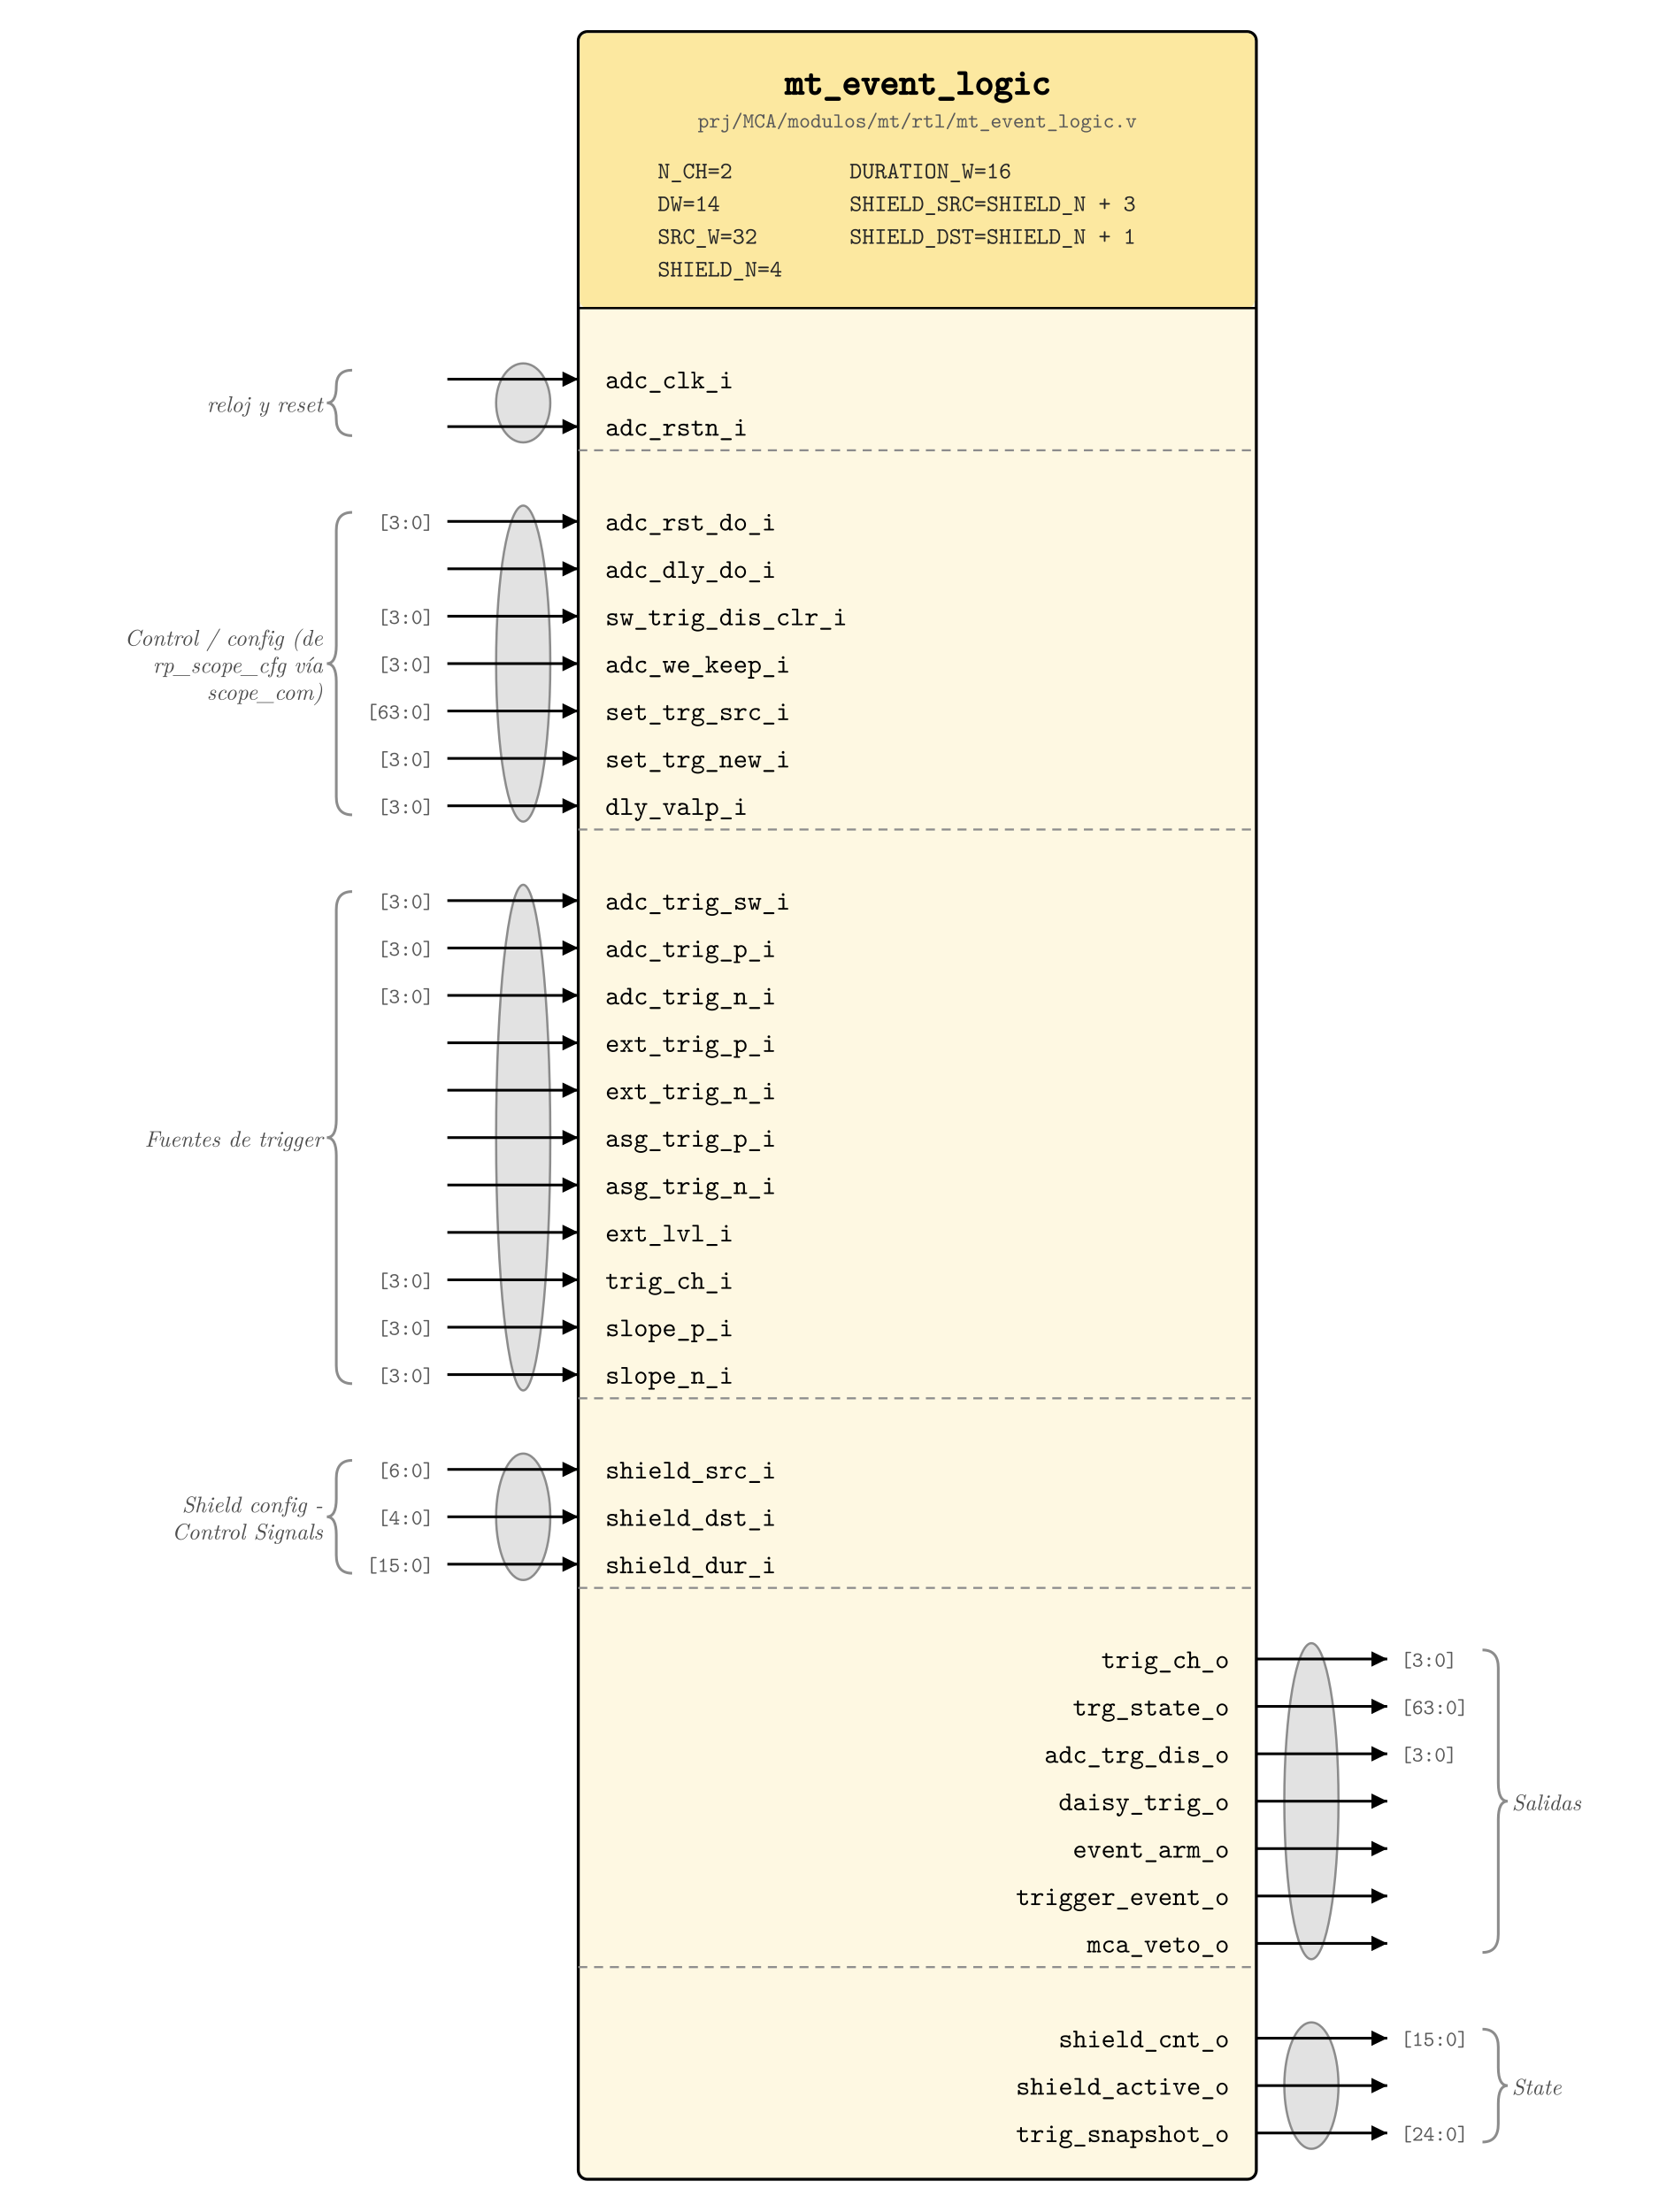
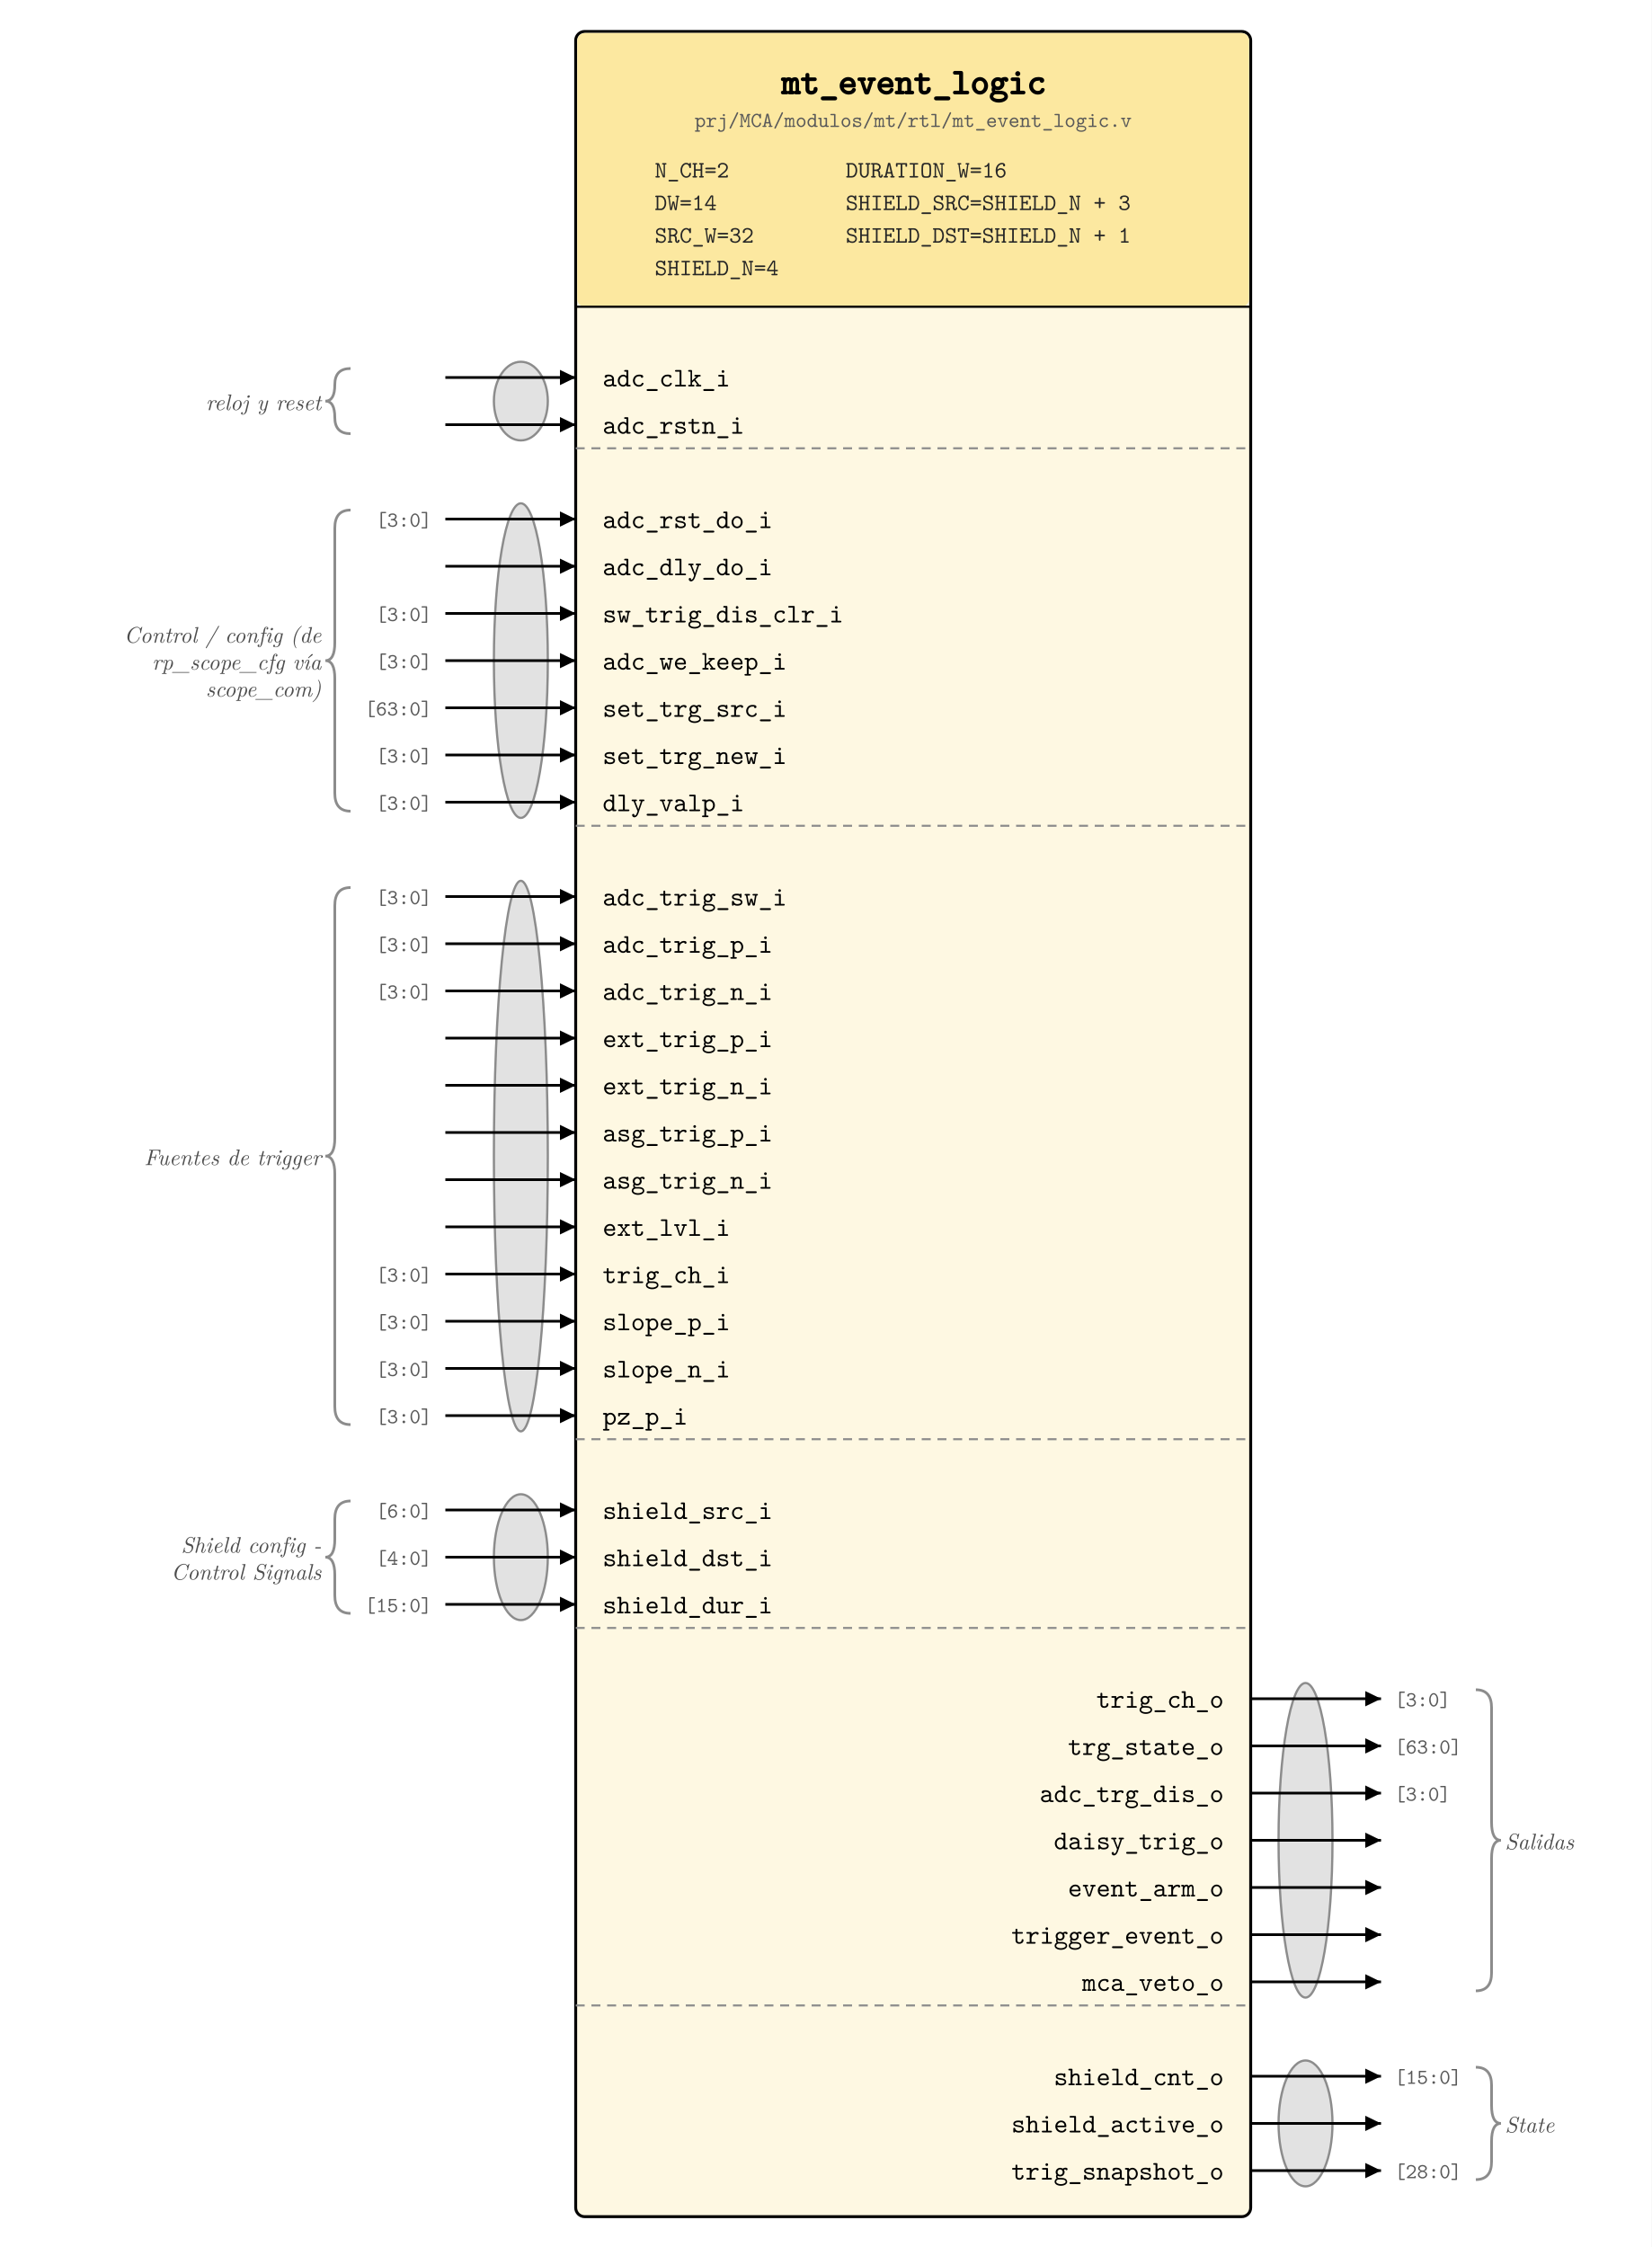
- <svg xmlns="http://www.w3.org/2000/svg" width="735" height="980" viewBox="0 0 735 980" font-family="&quot;Latin Modern Mono&quot;,&quot;CMU Typewriter Text&quot;,ui-monospace,SFMono-Regular,Menlo,Consolas,monospace">
+ <svg xmlns="http://www.w3.org/2000/svg" width="735" height="1000" viewBox="0 0 735 1000" font-family="&quot;Latin Modern Mono&quot;,&quot;CMU Typewriter Text&quot;,ui-monospace,SFMono-Regular,Menlo,Consolas,monospace">
  <style>
  .bg{fill:#ffffff}            .box{stroke:#000000;stroke-width:1.3}
  .hdr{stroke:none}
  .rule{stroke:#000000;stroke-width:1.0}
  .sep{stroke:#8c8c8c;stroke-width:0.9;stroke-dasharray:4 3}
  .pin{stroke:#000000;stroke-width:1.2;fill:none}
  .arr{fill:#000000;stroke:none}
  .nm{fill:#000000}            .wd{fill:#595959}
  .gp{fill:#4d4d4d;font-style:italic;font-family:"Latin Modern Roman","CMU Serif","Computer Modern Serif",Georgia,serif}
  .ti{fill:#000000;font-weight:700} .sb{fill:#595959} .pr{fill:#262626}
  .lg{fill:#4d4d4d;font-family:"Latin Modern Roman","CMU Serif","Computer Modern Serif",Georgia,serif}
  /* Tintes planos y no fill-opacity: hay renderers de SVG a PNG que ignoran la
     opacidad y dejan la elipse maciza, tapando los cables que abarca. */
  .brc{fill:none;stroke:#8c8c8c;stroke-width:1.2}
  .bus {fill:#e2e2e2;stroke:#8c8c8c;stroke-width:1.0}
  .busm{fill:#fdddbc;stroke:#000000;stroke-width:1.1}
  .buss{fill:#f8c6c6;stroke:#000000;stroke-width:1.1}
  .dotm{fill:#fccea0;stroke:#000000;stroke-width:1.1}
  .dots{fill:#f08080;stroke:#000000;stroke-width:1.1}
</style>
-   <rect class="bg" x="0" y="0" width="735" height="980" />
-   <rect class="box" x="256.2" y="14.0" width="300.4" height="951.5" rx="4" fill="#fef8e2" />
+   <rect class="bg" x="0" y="0" width="735" height="1000" />
+   <rect class="box" x="256.2" y="14.0" width="300.4" height="972.5" rx="4" fill="#fef8e2" />
  <rect class="hdr" x="256.9" y="14.7" width="299.0" height="121.8" rx="3.5" fill="#fce8a0" />
  <text class="ti" x="406.4" y="42.0" font-size="16" text-anchor="middle">mt_event_logic</text>
  <text class="sb" x="406.4" y="56.5" font-size="9.5" text-anchor="middle">prj/MCA/modulos/mt/rtl/mt_event_logic.v</text>
  <text class="pr" x="291.4" y="79.0" font-size="10.5">N_CH=2</text>
  <text class="pr" x="291.4" y="93.5" font-size="10.5">DW=14</text>
  <text class="pr" x="291.4" y="108.0" font-size="10.5">SRC_W=32</text>
  <text class="pr" x="291.4" y="122.5" font-size="10.5">SHIELD_N=4</text>
  <text class="pr" x="376.4" y="79.0" font-size="10.5">DURATION_W=16</text>
  <text class="pr" x="376.4" y="93.5" font-size="10.5">SHIELD_SRC=SHIELD_N + 3</text>
  <text class="pr" x="376.4" y="108.0" font-size="10.5">SHIELD_DST=SHIELD_N + 1</text>
  <line class="rule" x1="256.2" y1="136.5" x2="556.6" y2="136.5" />
  <ellipse class="bus" cx="231.8" cy="178.5" rx="12.0" ry="17.5" />
  <path class="brc" d="M156.0,164.0 Q149.0,164.0 149.0,171.2 L149.0,171.2 Q149.0,178.5 144.8,178.5 Q149.0,178.5 149.0,185.8 L149.0,185.8 Q149.0,193.0 156.0,193.0" />
  <text class="gp" x="143.0" y="182.5" font-size="10" text-anchor="end">reloj y reset</text>
  <line class="pin" x1="198.2" y1="168.0" x2="256.2" y2="168.0" />
  <path class="arr" d="M249.2,164.6 L256.2,168.0 L249.2,171.4 Z" />
  <text class="nm" x="268.2" y="172.0" font-size="12">adc_clk_i</text>
  <line class="pin" x1="198.2" y1="189.0" x2="256.2" y2="189.0" />
  <path class="arr" d="M249.2,185.6 L256.2,189.0 L249.2,192.4 Z" />
  <text class="nm" x="268.2" y="193.0" font-size="12">adc_rstn_i</text>
  <line class="sep" x1="256.2" y1="199.5" x2="556.6" y2="199.5" />
  <ellipse class="bus" cx="231.8" cy="294.0" rx="12.0" ry="70.0" />
  <path class="brc" d="M156.0,227.0 Q149.0,227.0 149.0,235.0 L149.0,286.0 Q149.0,294.0 144.8,294.0 Q149.0,294.0 149.0,302.0 L149.0,353.0 Q149.0,361.0 156.0,361.0" />
  <text class="gp" x="143.0" y="286.0" font-size="10" text-anchor="end">Control / config (de</text>
  <text class="gp" x="143.0" y="298.0" font-size="10" text-anchor="end">rp_scope_cfg vía</text>
  <text class="gp" x="143.0" y="310.0" font-size="10" text-anchor="end">scope_com)</text>
  <line class="pin" x1="198.2" y1="231.0" x2="256.2" y2="231.0" />
  <path class="arr" d="M249.2,227.6 L256.2,231.0 L249.2,234.4 Z" />
  <text class="wd" x="192.2" y="234.4" font-size="9.5" text-anchor="end">[3:0]</text>
  <text class="nm" x="268.2" y="235.0" font-size="12">adc_rst_do_i</text>
  <line class="pin" x1="198.2" y1="252.0" x2="256.2" y2="252.0" />
  <path class="arr" d="M249.2,248.6 L256.2,252.0 L249.2,255.4 Z" />
  <text class="nm" x="268.2" y="256.0" font-size="12">adc_dly_do_i</text>
  <line class="pin" x1="198.2" y1="273.0" x2="256.2" y2="273.0" />
  <path class="arr" d="M249.2,269.6 L256.2,273.0 L249.2,276.4 Z" />
  <text class="wd" x="192.2" y="276.4" font-size="9.5" text-anchor="end">[3:0]</text>
  <text class="nm" x="268.2" y="277.0" font-size="12">sw_trig_dis_clr_i</text>
  <line class="pin" x1="198.2" y1="294.0" x2="256.2" y2="294.0" />
  <path class="arr" d="M249.2,290.6 L256.2,294.0 L249.2,297.4 Z" />
  <text class="wd" x="192.2" y="297.4" font-size="9.5" text-anchor="end">[3:0]</text>
  <text class="nm" x="268.2" y="298.0" font-size="12">adc_we_keep_i</text>
  <line class="pin" x1="198.2" y1="315.0" x2="256.2" y2="315.0" />
  <path class="arr" d="M249.2,311.6 L256.2,315.0 L249.2,318.4 Z" />
  <text class="wd" x="192.2" y="318.4" font-size="9.5" text-anchor="end">[63:0]</text>
  <text class="nm" x="268.2" y="319.0" font-size="12">set_trg_src_i</text>
  <line class="pin" x1="198.2" y1="336.0" x2="256.2" y2="336.0" />
  <path class="arr" d="M249.2,332.6 L256.2,336.0 L249.2,339.4 Z" />
  <text class="wd" x="192.2" y="339.4" font-size="9.5" text-anchor="end">[3:0]</text>
  <text class="nm" x="268.2" y="340.0" font-size="12">set_trg_new_i</text>
  <line class="pin" x1="198.2" y1="357.0" x2="256.2" y2="357.0" />
  <path class="arr" d="M249.2,353.6 L256.2,357.0 L249.2,360.4 Z" />
  <text class="wd" x="192.2" y="360.4" font-size="9.5" text-anchor="end">[3:0]</text>
  <text class="nm" x="268.2" y="361.0" font-size="12">dly_valp_i</text>
  <line class="sep" x1="256.2" y1="367.5" x2="556.6" y2="367.5" />
-   <ellipse class="bus" cx="231.8" cy="504.0" rx="12.0" ry="112.0" />
-   <path class="brc" d="M156.0,395.0 Q149.0,395.0 149.0,403.0 L149.0,496.0 Q149.0,504.0 144.8,504.0 Q149.0,504.0 149.0,512.0 L149.0,605.0 Q149.0,613.0 156.0,613.0" />
-   <text class="gp" x="143.0" y="508.0" font-size="10" text-anchor="end">Fuentes de trigger</text>
+   <ellipse class="bus" cx="231.8" cy="514.5" rx="12.0" ry="122.5" />
+   <path class="brc" d="M156.0,395.0 Q149.0,395.0 149.0,403.0 L149.0,506.5 Q149.0,514.5 144.8,514.5 Q149.0,514.5 149.0,522.5 L149.0,626.0 Q149.0,634.0 156.0,634.0" />
+   <text class="gp" x="143.0" y="518.5" font-size="10" text-anchor="end">Fuentes de trigger</text>
  <line class="pin" x1="198.2" y1="399.0" x2="256.2" y2="399.0" />
  <path class="arr" d="M249.2,395.6 L256.2,399.0 L249.2,402.4 Z" />
  <text class="wd" x="192.2" y="402.4" font-size="9.5" text-anchor="end">[3:0]</text>
  <text class="nm" x="268.2" y="403.0" font-size="12">adc_trig_sw_i</text>
  <line class="pin" x1="198.2" y1="420.0" x2="256.2" y2="420.0" />
  <path class="arr" d="M249.2,416.6 L256.2,420.0 L249.2,423.4 Z" />
  <text class="wd" x="192.2" y="423.4" font-size="9.5" text-anchor="end">[3:0]</text>
  <text class="nm" x="268.2" y="424.0" font-size="12">adc_trig_p_i</text>
  <line class="pin" x1="198.2" y1="441.0" x2="256.2" y2="441.0" />
  <path class="arr" d="M249.2,437.6 L256.2,441.0 L249.2,444.4 Z" />
  <text class="wd" x="192.2" y="444.4" font-size="9.5" text-anchor="end">[3:0]</text>
  <text class="nm" x="268.2" y="445.0" font-size="12">adc_trig_n_i</text>
  <line class="pin" x1="198.2" y1="462.0" x2="256.2" y2="462.0" />
  <path class="arr" d="M249.2,458.6 L256.2,462.0 L249.2,465.4 Z" />
  <text class="nm" x="268.2" y="466.0" font-size="12">ext_trig_p_i</text>
  <line class="pin" x1="198.2" y1="483.0" x2="256.2" y2="483.0" />
  <path class="arr" d="M249.2,479.6 L256.2,483.0 L249.2,486.4 Z" />
  <text class="nm" x="268.2" y="487.0" font-size="12">ext_trig_n_i</text>
  <line class="pin" x1="198.2" y1="504.0" x2="256.2" y2="504.0" />
  <path class="arr" d="M249.2,500.6 L256.2,504.0 L249.2,507.4 Z" />
  <text class="nm" x="268.2" y="508.0" font-size="12">asg_trig_p_i</text>
  <line class="pin" x1="198.2" y1="525.0" x2="256.2" y2="525.0" />
  <path class="arr" d="M249.2,521.6 L256.2,525.0 L249.2,528.4 Z" />
  <text class="nm" x="268.2" y="529.0" font-size="12">asg_trig_n_i</text>
  <line class="pin" x1="198.2" y1="546.0" x2="256.2" y2="546.0" />
  <path class="arr" d="M249.2,542.6 L256.2,546.0 L249.2,549.4 Z" />
  <text class="nm" x="268.2" y="550.0" font-size="12">ext_lvl_i</text>
  <line class="pin" x1="198.2" y1="567.0" x2="256.2" y2="567.0" />
  <path class="arr" d="M249.2,563.6 L256.2,567.0 L249.2,570.4 Z" />
  <text class="wd" x="192.2" y="570.4" font-size="9.5" text-anchor="end">[3:0]</text>
  <text class="nm" x="268.2" y="571.0" font-size="12">trig_ch_i</text>
  <line class="pin" x1="198.2" y1="588.0" x2="256.2" y2="588.0" />
  <path class="arr" d="M249.2,584.6 L256.2,588.0 L249.2,591.4 Z" />
  <text class="wd" x="192.2" y="591.4" font-size="9.5" text-anchor="end">[3:0]</text>
  <text class="nm" x="268.2" y="592.0" font-size="12">slope_p_i</text>
  <line class="pin" x1="198.2" y1="609.0" x2="256.2" y2="609.0" />
  <path class="arr" d="M249.2,605.6 L256.2,609.0 L249.2,612.4 Z" />
  <text class="wd" x="192.2" y="612.4" font-size="9.5" text-anchor="end">[3:0]</text>
  <text class="nm" x="268.2" y="613.0" font-size="12">slope_n_i</text>
-   <line class="sep" x1="256.2" y1="619.5" x2="556.6" y2="619.5" />
-   <ellipse class="bus" cx="231.8" cy="672.0" rx="12.0" ry="28.0" />
-   <path class="brc" d="M156.0,647.0 Q149.0,647.0 149.0,655.0 L149.0,664.0 Q149.0,672.0 144.8,672.0 Q149.0,672.0 149.0,680.0 L149.0,689.0 Q149.0,697.0 156.0,697.0" />
-   <text class="gp" x="143.0" y="670.0" font-size="10" text-anchor="end">Shield config -</text>
-   <text class="gp" x="143.0" y="682.0" font-size="10" text-anchor="end">Control Signals</text>
-   <line class="pin" x1="198.2" y1="651.0" x2="256.2" y2="651.0" />
-   <path class="arr" d="M249.2,647.6 L256.2,651.0 L249.2,654.4 Z" />
-   <text class="wd" x="192.2" y="654.4" font-size="9.5" text-anchor="end">[6:0]</text>
-   <text class="nm" x="268.2" y="655.0" font-size="12">shield_src_i</text>
+   <line class="pin" x1="198.2" y1="630.0" x2="256.2" y2="630.0" />
+   <path class="arr" d="M249.2,626.6 L256.2,630.0 L249.2,633.4 Z" />
+   <text class="wd" x="192.2" y="633.4" font-size="9.5" text-anchor="end">[3:0]</text>
+   <text class="nm" x="268.2" y="634.0" font-size="12">pz_p_i</text>
+   <line class="sep" x1="256.2" y1="640.5" x2="556.6" y2="640.5" />
+   <ellipse class="bus" cx="231.8" cy="693.0" rx="12.0" ry="28.0" />
+   <path class="brc" d="M156.0,668.0 Q149.0,668.0 149.0,676.0 L149.0,685.0 Q149.0,693.0 144.8,693.0 Q149.0,693.0 149.0,701.0 L149.0,710.0 Q149.0,718.0 156.0,718.0" />
+   <text class="gp" x="143.0" y="691.0" font-size="10" text-anchor="end">Shield config -</text>
+   <text class="gp" x="143.0" y="703.0" font-size="10" text-anchor="end">Control Signals</text>
  <line class="pin" x1="198.2" y1="672.0" x2="256.2" y2="672.0" />
  <path class="arr" d="M249.2,668.6 L256.2,672.0 L249.2,675.4 Z" />
-   <text class="wd" x="192.2" y="675.4" font-size="9.5" text-anchor="end">[4:0]</text>
-   <text class="nm" x="268.2" y="676.0" font-size="12">shield_dst_i</text>
+   <text class="wd" x="192.2" y="675.4" font-size="9.5" text-anchor="end">[6:0]</text>
+   <text class="nm" x="268.2" y="676.0" font-size="12">shield_src_i</text>
  <line class="pin" x1="198.2" y1="693.0" x2="256.2" y2="693.0" />
  <path class="arr" d="M249.2,689.6 L256.2,693.0 L249.2,696.4 Z" />
-   <text class="wd" x="192.2" y="696.4" font-size="9.5" text-anchor="end">[15:0]</text>
-   <text class="nm" x="268.2" y="697.0" font-size="12">shield_dur_i</text>
-   <line class="sep" x1="256.2" y1="703.5" x2="556.6" y2="703.5" />
-   <ellipse class="bus" cx="581.0" cy="798.0" rx="12.0" ry="70.0" />
-   <path class="brc" d="M656.8,731.0 Q663.8,731.0 663.8,739.0 L663.8,790.0 Q663.8,798.0 668.0,798.0 Q663.8,798.0 663.8,806.0 L663.8,857.0 Q663.8,865.0 656.8,865.0" />
-   <text class="gp" x="669.8" y="802.0" font-size="10" text-anchor="start">Salidas</text>
-   <line class="pin" x1="556.6" y1="735.0" x2="614.6" y2="735.0" />
-   <path class="arr" d="M607.6,731.6 L614.6,735.0 L607.6,738.4 Z" />
-   <text class="wd" x="620.6" y="738.4" font-size="9.5">[3:0]</text>
-   <text class="nm" x="544.6" y="739.0" font-size="12" text-anchor="end">trig_ch_o</text>
+   <text class="wd" x="192.2" y="696.4" font-size="9.5" text-anchor="end">[4:0]</text>
+   <text class="nm" x="268.2" y="697.0" font-size="12">shield_dst_i</text>
+   <line class="pin" x1="198.2" y1="714.0" x2="256.2" y2="714.0" />
+   <path class="arr" d="M249.2,710.6 L256.2,714.0 L249.2,717.4 Z" />
+   <text class="wd" x="192.2" y="717.4" font-size="9.5" text-anchor="end">[15:0]</text>
+   <text class="nm" x="268.2" y="718.0" font-size="12">shield_dur_i</text>
+   <line class="sep" x1="256.2" y1="724.5" x2="556.6" y2="724.5" />
+   <ellipse class="bus" cx="581.0" cy="819.0" rx="12.0" ry="70.0" />
+   <path class="brc" d="M656.8,752.0 Q663.8,752.0 663.8,760.0 L663.8,811.0 Q663.8,819.0 668.0,819.0 Q663.8,819.0 663.8,827.0 L663.8,878.0 Q663.8,886.0 656.8,886.0" />
+   <text class="gp" x="669.8" y="823.0" font-size="10" text-anchor="start">Salidas</text>
  <line class="pin" x1="556.6" y1="756.0" x2="614.6" y2="756.0" />
  <path class="arr" d="M607.6,752.6 L614.6,756.0 L607.6,759.4 Z" />
-   <text class="wd" x="620.6" y="759.4" font-size="9.5">[63:0]</text>
-   <text class="nm" x="544.6" y="760.0" font-size="12" text-anchor="end">trg_state_o</text>
+   <text class="wd" x="620.6" y="759.4" font-size="9.5">[3:0]</text>
+   <text class="nm" x="544.6" y="760.0" font-size="12" text-anchor="end">trig_ch_o</text>
  <line class="pin" x1="556.6" y1="777.0" x2="614.6" y2="777.0" />
  <path class="arr" d="M607.6,773.6 L614.6,777.0 L607.6,780.4 Z" />
-   <text class="wd" x="620.6" y="780.4" font-size="9.5">[3:0]</text>
-   <text class="nm" x="544.6" y="781.0" font-size="12" text-anchor="end">adc_trg_dis_o</text>
+   <text class="wd" x="620.6" y="780.4" font-size="9.5">[63:0]</text>
+   <text class="nm" x="544.6" y="781.0" font-size="12" text-anchor="end">trg_state_o</text>
  <line class="pin" x1="556.6" y1="798.0" x2="614.6" y2="798.0" />
  <path class="arr" d="M607.6,794.6 L614.6,798.0 L607.6,801.4 Z" />
-   <text class="nm" x="544.6" y="802.0" font-size="12" text-anchor="end">daisy_trig_o</text>
+   <text class="wd" x="620.6" y="801.4" font-size="9.5">[3:0]</text>
+   <text class="nm" x="544.6" y="802.0" font-size="12" text-anchor="end">adc_trg_dis_o</text>
  <line class="pin" x1="556.6" y1="819.0" x2="614.6" y2="819.0" />
  <path class="arr" d="M607.6,815.6 L614.6,819.0 L607.6,822.4 Z" />
-   <text class="nm" x="544.6" y="823.0" font-size="12" text-anchor="end">event_arm_o</text>
+   <text class="nm" x="544.6" y="823.0" font-size="12" text-anchor="end">daisy_trig_o</text>
  <line class="pin" x1="556.6" y1="840.0" x2="614.6" y2="840.0" />
  <path class="arr" d="M607.6,836.6 L614.6,840.0 L607.6,843.4 Z" />
-   <text class="nm" x="544.6" y="844.0" font-size="12" text-anchor="end">trigger_event_o</text>
+   <text class="nm" x="544.6" y="844.0" font-size="12" text-anchor="end">event_arm_o</text>
  <line class="pin" x1="556.6" y1="861.0" x2="614.6" y2="861.0" />
  <path class="arr" d="M607.6,857.6 L614.6,861.0 L607.6,864.4 Z" />
-   <text class="nm" x="544.6" y="865.0" font-size="12" text-anchor="end">mca_veto_o</text>
-   <line class="sep" x1="256.2" y1="871.5" x2="556.6" y2="871.5" />
-   <ellipse class="bus" cx="581.0" cy="924.0" rx="12.0" ry="28.0" />
-   <path class="brc" d="M656.8,899.0 Q663.8,899.0 663.8,907.0 L663.8,916.0 Q663.8,924.0 668.0,924.0 Q663.8,924.0 663.8,932.0 L663.8,941.0 Q663.8,949.0 656.8,949.0" />
-   <text class="gp" x="669.8" y="928.0" font-size="10" text-anchor="start">State</text>
-   <line class="pin" x1="556.6" y1="903.0" x2="614.6" y2="903.0" />
-   <path class="arr" d="M607.6,899.6 L614.6,903.0 L607.6,906.4 Z" />
-   <text class="wd" x="620.6" y="906.4" font-size="9.5">[15:0]</text>
-   <text class="nm" x="544.6" y="907.0" font-size="12" text-anchor="end">shield_cnt_o</text>
+   <text class="nm" x="544.6" y="865.0" font-size="12" text-anchor="end">trigger_event_o</text>
+   <line class="pin" x1="556.6" y1="882.0" x2="614.6" y2="882.0" />
+   <path class="arr" d="M607.6,878.6 L614.6,882.0 L607.6,885.4 Z" />
+   <text class="nm" x="544.6" y="886.0" font-size="12" text-anchor="end">mca_veto_o</text>
+   <line class="sep" x1="256.2" y1="892.5" x2="556.6" y2="892.5" />
+   <ellipse class="bus" cx="581.0" cy="945.0" rx="12.0" ry="28.0" />
+   <path class="brc" d="M656.8,920.0 Q663.8,920.0 663.8,928.0 L663.8,937.0 Q663.8,945.0 668.0,945.0 Q663.8,945.0 663.8,953.0 L663.8,962.0 Q663.8,970.0 656.8,970.0" />
+   <text class="gp" x="669.8" y="949.0" font-size="10" text-anchor="start">State</text>
  <line class="pin" x1="556.6" y1="924.0" x2="614.6" y2="924.0" />
  <path class="arr" d="M607.6,920.6 L614.6,924.0 L607.6,927.4 Z" />
-   <text class="nm" x="544.6" y="928.0" font-size="12" text-anchor="end">shield_active_o</text>
+   <text class="wd" x="620.6" y="927.4" font-size="9.5">[15:0]</text>
+   <text class="nm" x="544.6" y="928.0" font-size="12" text-anchor="end">shield_cnt_o</text>
  <line class="pin" x1="556.6" y1="945.0" x2="614.6" y2="945.0" />
  <path class="arr" d="M607.6,941.6 L614.6,945.0 L607.6,948.4 Z" />
-   <text class="wd" x="620.6" y="948.4" font-size="9.5">[24:0]</text>
-   <text class="nm" x="544.6" y="949.0" font-size="12" text-anchor="end">trig_snapshot_o</text>
+   <text class="nm" x="544.6" y="949.0" font-size="12" text-anchor="end">shield_active_o</text>
+   <line class="pin" x1="556.6" y1="966.0" x2="614.6" y2="966.0" />
+   <path class="arr" d="M607.6,962.6 L614.6,966.0 L607.6,969.4 Z" />
+   <text class="wd" x="620.6" y="969.4" font-size="9.5">[28:0]</text>
+   <text class="nm" x="544.6" y="970.0" font-size="12" text-anchor="end">trig_snapshot_o</text>
</svg>
